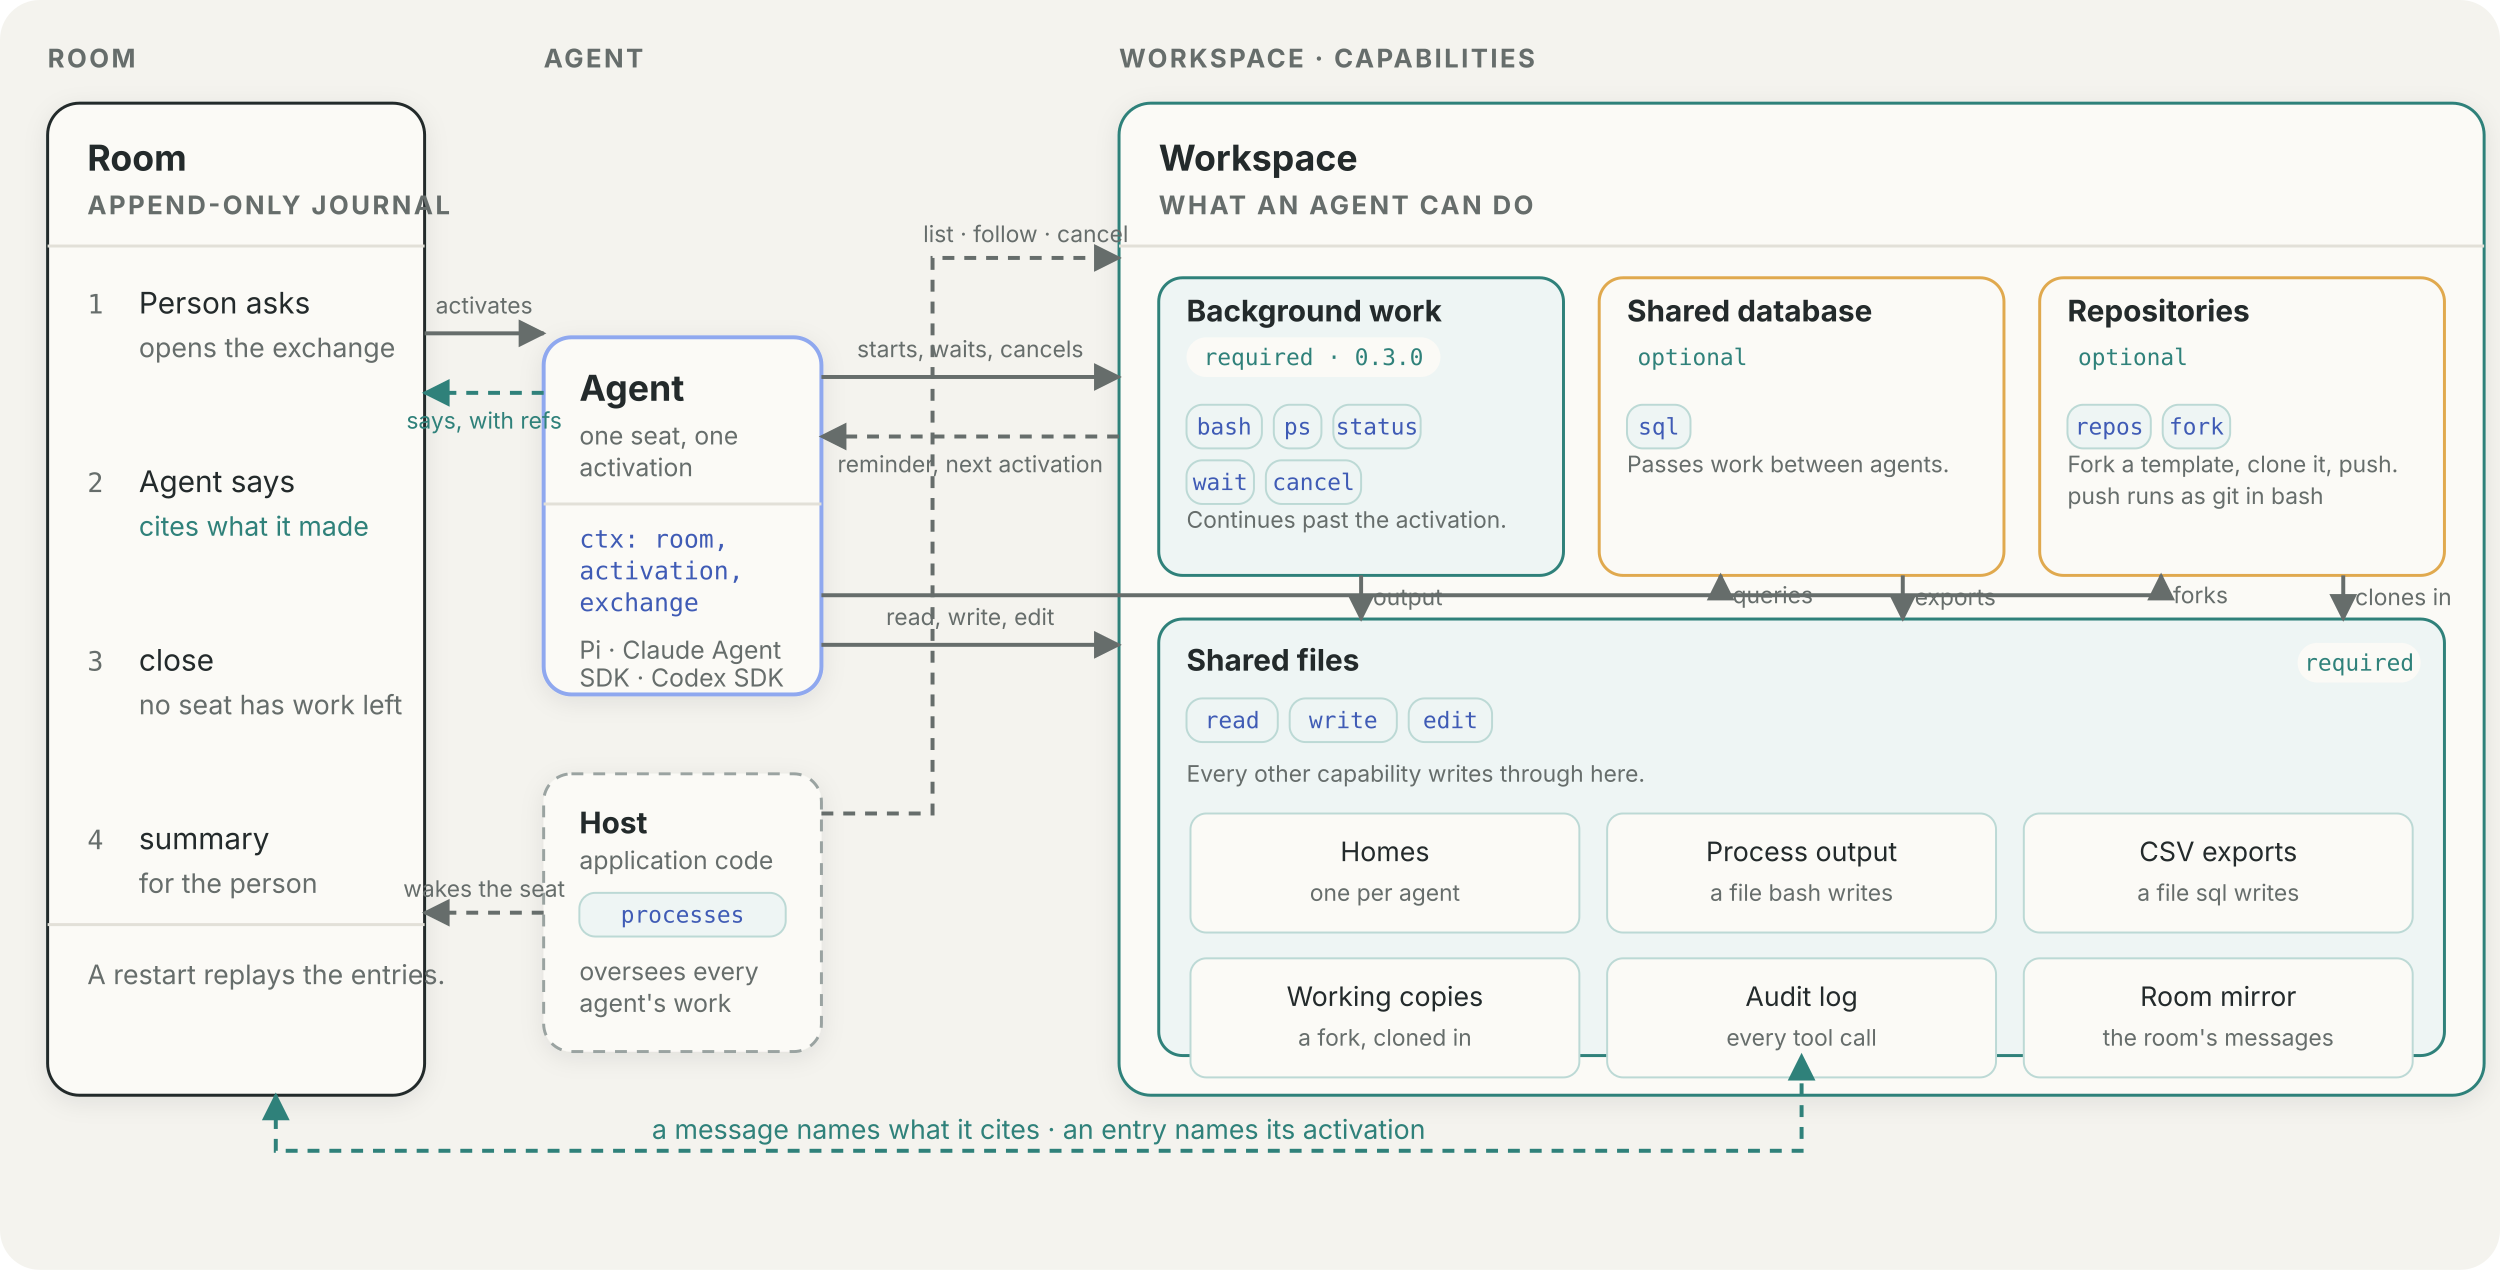
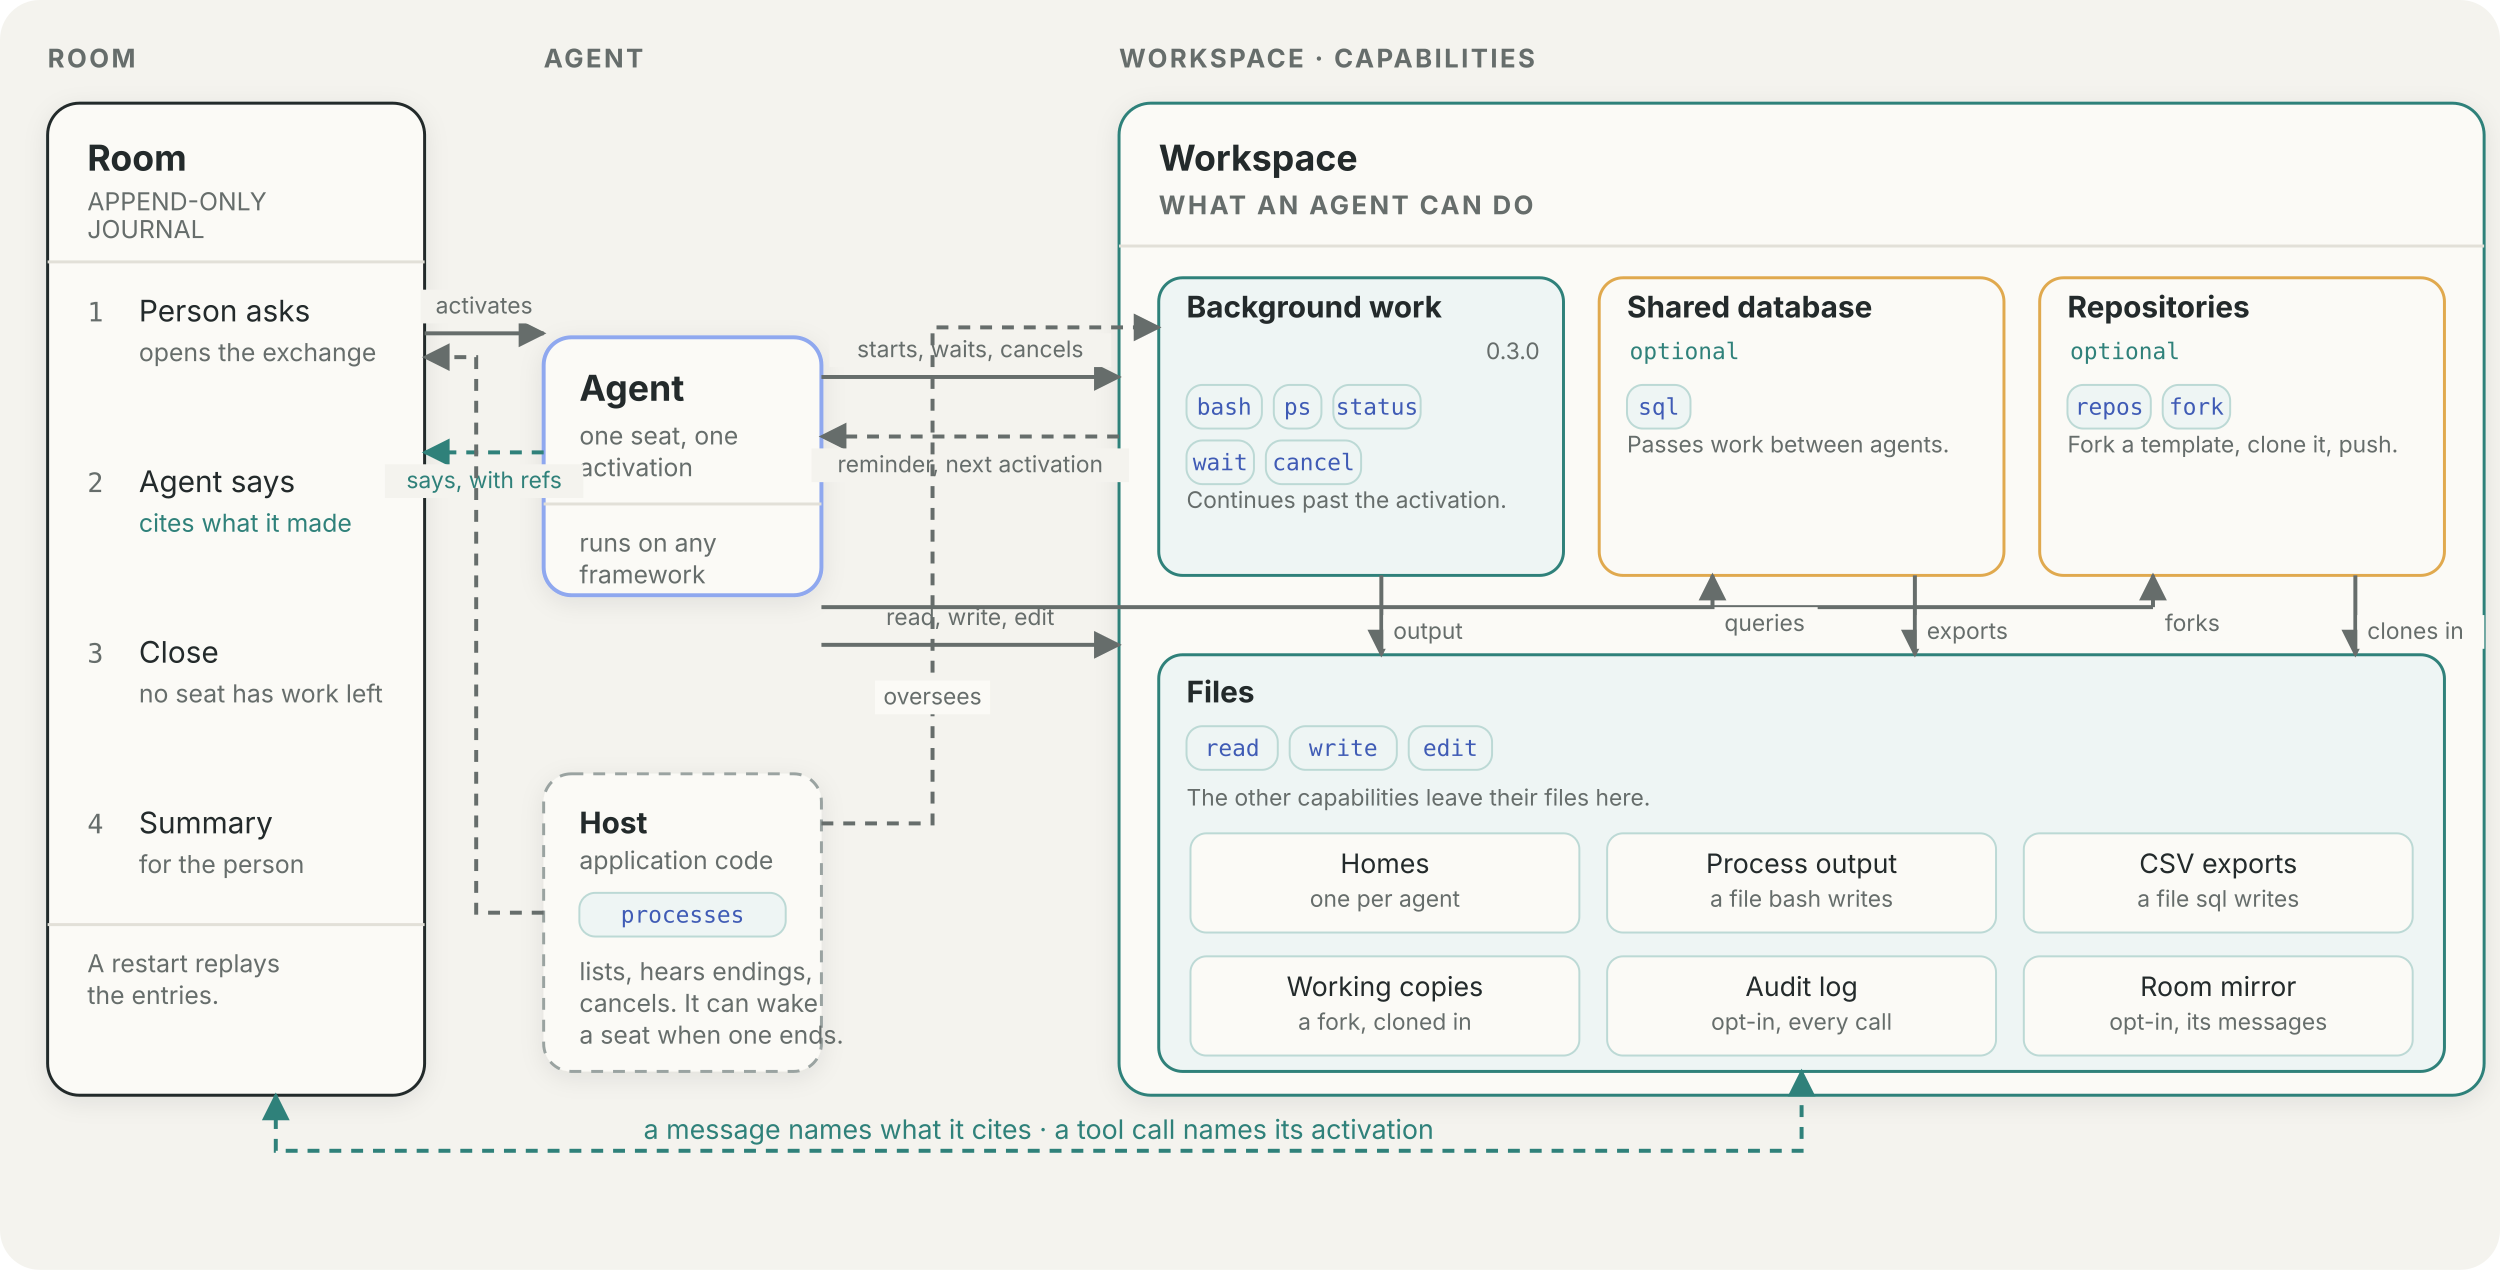
<svg xmlns="http://www.w3.org/2000/svg" width="1260" height="640" viewBox="0 0 1260 640" role="img" aria-labelledby="title desc">
  <defs>
    <marker id="arrow" viewBox="0 0 10 10" refX="9" refY="5" markerWidth="7" markerHeight="7" orient="auto-start-reverse">
      <path d="M0 0 10 5 0 10Z" fill="#666d6b" />
    </marker>
    <marker id="arrow-teal" viewBox="0 0 10 10" refX="9" refY="5" markerWidth="7" markerHeight="7" orient="auto-start-reverse">
      <path d="M0 0 10 5 0 10Z" fill="#2f817a" />
    </marker>
    <filter id="shadow" x="-10%" y="-10%" width="120%" height="130%">
      <feDropShadow dx="0" dy="3" stdDeviation="6" flood-color="#232a2b" flood-opacity="0.08" />
    </filter>
    <style>
      .sans { font-family: Inter, "IBM Plex Sans", system-ui, sans-serif; }
      .mono { font-family: "IBM Plex Mono", ui-monospace, monospace; }
      .ink { fill: #232a2b; }
      .dim { fill: #666d6b; }
      .teal { fill: #2f817a; }
      .code { fill: #3f5bb5; }
      .lab { font-size: 13px; font-weight: 700; letter-spacing: 1.2px; }
      .t { font-size: 18px; font-weight: 700; }
      .n { font-size: 15px; font-weight: 700; }
      .b { font-size: 15px; }
      .s { font-size: 13.5px; }
      .x { font-size: 12.5px; }
      .e { font-size: 11.5px; }
      .flow { fill: none; stroke: #666d6b; stroke-width: 2; }
      .flow-dash { fill: none; stroke: #666d6b; stroke-width: 2; stroke-dasharray: 6 5; }
      .flow-teal { fill: none; stroke: #2f817a; stroke-width: 2; stroke-dasharray: 6 5; }
      .rule { stroke: #e2e0d8; stroke-width: 1.5; }
    </style>
  </defs>
  <rect width="1260" height="640" rx="20" fill="#f4f3ee" />
  <text x="24" y="34" text-anchor="start" class="sans dim lab">ROOM</text>
  <text x="274" y="34" text-anchor="start" class="sans dim lab">AGENT</text>
  <text x="564" y="34" text-anchor="start" class="sans dim lab">WORKSPACE · CAPABILITIES</text>
  <g filter="url(#shadow)">
    <rect x="24" y="52" width="190" height="500" rx="16" fill="#fbfaf6" stroke="#232a2b" stroke-width="1.5" />
  </g>
  <text x="44" y="86" text-anchor="start" class="sans ink t">Room</text>
-   <text x="44" y="108" text-anchor="start" class="sans dim lab">APPEND-ONLY JOURNAL</text>
-   <line x1="24" y1="124" x2="214" y2="124" class="rule" />
-   <text x="44" y="158" text-anchor="start" class="mono dim s">1</text>
-   <text x="70" y="158" text-anchor="start" class="sans ink b">Person asks</text>
-   <text x="70" y="180" text-anchor="start" class="sans dim s">opens the exchange</text>
+   <text x="44" y="106" text-anchor="start" class="sans dim x">APPEND-ONLY</text>
+   <text x="44" y="120" text-anchor="start" class="sans dim x">JOURNAL</text>
+   <line x1="24" y1="132" x2="214" y2="132" class="rule" />
+   <text x="44" y="162" text-anchor="start" class="mono dim s">1</text>
+   <text x="70" y="162" text-anchor="start" class="sans ink b">Person asks</text>
+   <text x="70" y="182" text-anchor="start" class="sans dim x">opens the exchange</text>
  <text x="44" y="248" text-anchor="start" class="mono dim s">2</text>
  <text x="70" y="248" text-anchor="start" class="sans ink b">Agent says</text>
-   <text x="70" y="270" text-anchor="start" class="sans teal s">cites what it made</text>
-   <text x="44" y="338" text-anchor="start" class="mono dim s">3</text>
-   <text x="70" y="338" text-anchor="start" class="sans ink b">close</text>
-   <text x="70" y="360" text-anchor="start" class="sans dim s">no seat has work left</text>
-   <text x="44" y="428" text-anchor="start" class="mono dim s">4</text>
-   <text x="70" y="428" text-anchor="start" class="sans ink b">summary</text>
-   <text x="70" y="450" text-anchor="start" class="sans dim s">for the person</text>
+   <text x="70" y="268" text-anchor="start" class="sans teal x">cites what it made</text>
+   <text x="44" y="334" text-anchor="start" class="mono dim s">3</text>
+   <text x="70" y="334" text-anchor="start" class="sans ink b">Close</text>
+   <text x="70" y="354" text-anchor="start" class="sans dim x">no seat has work left</text>
+   <text x="44" y="420" text-anchor="start" class="mono dim s">4</text>
+   <text x="70" y="420" text-anchor="start" class="sans ink b">Summary</text>
+   <text x="70" y="440" text-anchor="start" class="sans dim x">for the person</text>
  <line x1="24" y1="466" x2="214" y2="466" class="rule" />
-   <text x="44" y="496" text-anchor="start" class="sans dim s">A restart replays the entries.</text>
+   <text x="44" y="490" text-anchor="start" class="sans dim x">A restart replays</text>
+   <text x="44" y="506" text-anchor="start" class="sans dim x">the entries.</text>
  <g filter="url(#shadow)">
-     <rect x="274" y="170" width="140" height="180" rx="14" fill="#fbfaf6" stroke="#8fa8ef" stroke-width="2" />
+     <rect x="274" y="170" width="140" height="130" rx="14" fill="#fbfaf6" stroke="#8fa8ef" stroke-width="2" />
  </g>
  <text x="292" y="202" text-anchor="start" class="sans ink t">Agent</text>
  <text x="292" y="224" text-anchor="start" class="sans dim x">one seat, one</text>
  <text x="292" y="240" text-anchor="start" class="sans dim x">activation</text>
  <line x1="274" y1="254" x2="414" y2="254" class="rule" />
-   <text x="292" y="276" text-anchor="start" class="mono code x">ctx: room,</text>
-   <text x="292" y="292" text-anchor="start" class="mono code x">activation,</text>
-   <text x="292" y="308" text-anchor="start" class="mono code x">exchange</text>
-   <text x="292" y="332" text-anchor="start" class="sans dim x">Pi · Claude Agent</text>
-   <text x="292" y="346" text-anchor="start" class="sans dim x">SDK · Codex SDK</text>
+   <text x="292" y="278" text-anchor="start" class="sans dim x">runs on any</text>
+   <text x="292" y="294" text-anchor="start" class="sans dim x">framework</text>
  <g filter="url(#shadow)">
-     <rect x="274" y="390" width="140" height="140" rx="14" fill="#fbfaf6" stroke="#9aa3a1" stroke-width="1.5" stroke-dasharray="6 5" />
+     <rect x="274" y="390" width="140" height="150" rx="14" fill="#fbfaf6" stroke="#9aa3a1" stroke-width="1.5" stroke-dasharray="6 5" />
  </g>
  <text x="292" y="420" text-anchor="start" class="sans ink n">Host</text>
  <text x="292" y="438" text-anchor="start" class="sans dim x">application code</text>
  <rect x="292" y="450" width="104" height="22" rx="8" fill="#eef5f4" stroke="#bcd9d5" />
  <text x="344" y="465" text-anchor="middle" class="mono code e">processes</text>
-   <text x="292" y="494" text-anchor="start" class="sans dim x">oversees every</text>
-   <text x="292" y="510" text-anchor="start" class="sans dim x">agent's work</text>
+   <text x="292" y="494" text-anchor="start" class="sans dim x">lists, hears endings,</text>
+   <text x="292" y="510" text-anchor="start" class="sans dim x">cancels. It can wake</text>
+   <text x="292" y="526" text-anchor="start" class="sans dim x">a seat when one ends.</text>
  <g filter="url(#shadow)">
    <rect x="564" y="52" width="688" height="500" rx="16" fill="#fbfaf6" stroke="#2f817a" stroke-width="1.5" />
  </g>
  <text x="584" y="86" text-anchor="start" class="sans ink t">Workspace</text>
  <text x="584" y="108" text-anchor="start" class="sans dim lab">WHAT AN AGENT CAN DO</text>
  <line x1="564" y1="124" x2="1252" y2="124" class="rule" />
  <rect x="584.0" y="140" width="204.0" height="150" rx="12" fill="#eef5f4" stroke="#2f817a" stroke-width="1.5" />
-   <text x="598.0" y="162" text-anchor="start" class="sans ink n">Background work</text>
-   <rect x="598.0" y="170" width="128" height="20" rx="10" fill="#fbfaf6" />
-   <text x="662.0" y="184" text-anchor="middle" class="mono teal e">required · 0.3.0</text>
-   <rect x="598.0" y="204" width="38" height="22" rx="8" fill="#eef5f4" stroke="#bcd9d5" />
-   <text x="617.0" y="219" text-anchor="middle" class="mono code e">bash</text>
-   <rect x="642.0" y="204" width="24" height="22" rx="8" fill="#eef5f4" stroke="#bcd9d5" />
-   <text x="654.0" y="219" text-anchor="middle" class="mono code e">ps</text>
-   <rect x="672.0" y="204" width="44" height="22" rx="8" fill="#eef5f4" stroke="#bcd9d5" />
-   <text x="694.0" y="219" text-anchor="middle" class="mono code e">status</text>
-   <rect x="598.0" y="232" width="34" height="22" rx="8" fill="#eef5f4" stroke="#bcd9d5" />
-   <text x="615.0" y="247" text-anchor="middle" class="mono code e">wait</text>
-   <rect x="638.0" y="232" width="48" height="22" rx="8" fill="#eef5f4" stroke="#bcd9d5" />
-   <text x="662.0" y="247" text-anchor="middle" class="mono code e">cancel</text>
-   <text x="598.0" y="266" text-anchor="start" class="sans dim e">Continues past the activation.</text>
+   <text x="598.0" y="160" text-anchor="start" class="sans ink n">Background work</text>
+   <text x="776.0" y="181" text-anchor="end" class="sans dim e">0.3.0</text>
+   <rect x="598.0" y="194" width="38" height="22" rx="8" fill="#eef5f4" stroke="#bcd9d5" />
+   <text x="617.0" y="209" text-anchor="middle" class="mono code e">bash</text>
+   <rect x="642.0" y="194" width="24" height="22" rx="8" fill="#eef5f4" stroke="#bcd9d5" />
+   <text x="654.0" y="209" text-anchor="middle" class="mono code e">ps</text>
+   <rect x="672.0" y="194" width="44" height="22" rx="8" fill="#eef5f4" stroke="#bcd9d5" />
+   <text x="694.0" y="209" text-anchor="middle" class="mono code e">status</text>
+   <rect x="598.0" y="222" width="34" height="22" rx="8" fill="#eef5f4" stroke="#bcd9d5" />
+   <text x="615.0" y="237" text-anchor="middle" class="mono code e">wait</text>
+   <rect x="638.0" y="222" width="48" height="22" rx="8" fill="#eef5f4" stroke="#bcd9d5" />
+   <text x="662.0" y="237" text-anchor="middle" class="mono code e">cancel</text>
+   <text x="598.0" y="256" text-anchor="start" class="sans dim e">Continues past the activation.</text>
  <rect x="806.0" y="140" width="204.0" height="150" rx="12" fill="#fbfaf6" stroke="#e0a94e" stroke-width="1.5" />
-   <text x="820.0" y="162" text-anchor="start" class="sans ink n">Shared database</text>
-   <rect x="820.0" y="170" width="66" height="20" rx="10" fill="#fbfaf6" />
-   <text x="853.0" y="184" text-anchor="middle" class="mono teal e">optional</text>
-   <rect x="820.0" y="204" width="32" height="22" rx="8" fill="#eef5f4" stroke="#bcd9d5" />
-   <text x="836.0" y="219" text-anchor="middle" class="mono code e">sql</text>
-   <text x="820.0" y="238" text-anchor="start" class="sans dim e">Passes work between agents.</text>
+   <text x="820.0" y="160" text-anchor="start" class="sans ink n">Shared database</text>
+   <rect x="820.0" y="168" width="58" height="18" rx="9" fill="#fbfaf6" />
+   <text x="849.0" y="181" text-anchor="middle" class="mono teal e">optional</text>
+   <rect x="820.0" y="194" width="32" height="22" rx="8" fill="#eef5f4" stroke="#bcd9d5" />
+   <text x="836.0" y="209" text-anchor="middle" class="mono code e">sql</text>
+   <text x="820.0" y="228" text-anchor="start" class="sans dim e">Passes work between agents.</text>
  <rect x="1028.0" y="140" width="204.0" height="150" rx="12" fill="#fbfaf6" stroke="#e0a94e" stroke-width="1.5" />
-   <text x="1042.0" y="162" text-anchor="start" class="sans ink n">Repositories</text>
-   <rect x="1042.0" y="170" width="66" height="20" rx="10" fill="#fbfaf6" />
-   <text x="1075.0" y="184" text-anchor="middle" class="mono teal e">optional</text>
-   <rect x="1042.0" y="204" width="42" height="22" rx="8" fill="#eef5f4" stroke="#bcd9d5" />
-   <text x="1063.0" y="219" text-anchor="middle" class="mono code e">repos</text>
-   <rect x="1090.0" y="204" width="34" height="22" rx="8" fill="#eef5f4" stroke="#bcd9d5" />
-   <text x="1107.0" y="219" text-anchor="middle" class="mono code e">fork</text>
-   <text x="1042.0" y="238" text-anchor="start" class="sans dim e">Fork a template, clone it, push.</text>
-   <text x="1042.0" y="254" text-anchor="start" class="sans dim e">push runs as git in bash</text>
-   <rect x="584.0" y="312" width="648.0" height="220" rx="12" fill="#eef5f4" stroke="#2f817a" stroke-width="1.5" />
-   <text x="598.0" y="338" text-anchor="start" class="sans ink n">Shared files</text>
-   <rect x="1158.0" y="324" width="62" height="20" rx="10" fill="#fbfaf6" />
-   <text x="1189.0" y="338" text-anchor="middle" class="mono teal e">required</text>
-   <rect x="598.0" y="352" width="46" height="22" rx="8" fill="#eef5f4" stroke="#bcd9d5" />
-   <text x="621.0" y="367" text-anchor="middle" class="mono code e">read</text>
-   <rect x="650.0" y="352" width="54" height="22" rx="8" fill="#eef5f4" stroke="#bcd9d5" />
-   <text x="677.0" y="367" text-anchor="middle" class="mono code e">write</text>
-   <rect x="710.0" y="352" width="42" height="22" rx="8" fill="#eef5f4" stroke="#bcd9d5" />
-   <text x="731.0" y="367" text-anchor="middle" class="mono code e">edit</text>
-   <text x="598.0" y="394" text-anchor="start" class="sans dim e">Every other capability writes through here.</text>
-   <rect x="600.0" y="410" width="196.0" height="60" rx="8" fill="#fbfaf6" stroke="#bcd9d5" />
-   <text x="698.0" y="434" text-anchor="middle" class="sans ink s">Homes</text>
-   <text x="698.0" y="454" text-anchor="middle" class="sans dim e">one per agent</text>
-   <rect x="810.0" y="410" width="196.0" height="60" rx="8" fill="#fbfaf6" stroke="#bcd9d5" />
-   <text x="908.0" y="434" text-anchor="middle" class="sans ink s">Process output</text>
-   <text x="908.0" y="454" text-anchor="middle" class="sans dim e">a file bash writes</text>
-   <rect x="1020.0" y="410" width="196.0" height="60" rx="8" fill="#fbfaf6" stroke="#bcd9d5" />
-   <text x="1118.0" y="434" text-anchor="middle" class="sans ink s">CSV exports</text>
-   <text x="1118.0" y="454" text-anchor="middle" class="sans dim e">a file sql writes</text>
-   <rect x="600.0" y="483" width="196.0" height="60" rx="8" fill="#fbfaf6" stroke="#bcd9d5" />
-   <text x="698.0" y="507" text-anchor="middle" class="sans ink s">Working copies</text>
-   <text x="698.0" y="527" text-anchor="middle" class="sans dim e">a fork, cloned in</text>
-   <rect x="810.0" y="483" width="196.0" height="60" rx="8" fill="#fbfaf6" stroke="#bcd9d5" />
-   <text x="908.0" y="507" text-anchor="middle" class="sans ink s">Audit log</text>
-   <text x="908.0" y="527" text-anchor="middle" class="sans dim e">every tool call</text>
-   <rect x="1020.0" y="483" width="196.0" height="60" rx="8" fill="#fbfaf6" stroke="#bcd9d5" />
-   <text x="1118.0" y="507" text-anchor="middle" class="sans ink s">Room mirror</text>
-   <text x="1118.0" y="527" text-anchor="middle" class="sans dim e">the room's messages</text>
+   <text x="1042.0" y="160" text-anchor="start" class="sans ink n">Repositories</text>
+   <rect x="1042.0" y="168" width="58" height="18" rx="9" fill="#fbfaf6" />
+   <text x="1071.0" y="181" text-anchor="middle" class="mono teal e">optional</text>
+   <rect x="1042.0" y="194" width="42" height="22" rx="8" fill="#eef5f4" stroke="#bcd9d5" />
+   <text x="1063.0" y="209" text-anchor="middle" class="mono code e">repos</text>
+   <rect x="1090.0" y="194" width="34" height="22" rx="8" fill="#eef5f4" stroke="#bcd9d5" />
+   <text x="1107.0" y="209" text-anchor="middle" class="mono code e">fork</text>
+   <text x="1042.0" y="228" text-anchor="start" class="sans dim e">Fork a template, clone it, push.</text>
+   <rect x="584.0" y="330" width="648.0" height="210" rx="12" fill="#eef5f4" stroke="#2f817a" stroke-width="1.5" />
+   <text x="598.0" y="354" text-anchor="start" class="sans ink n">Files</text>
+   <rect x="598.0" y="366" width="46" height="22" rx="8" fill="#eef5f4" stroke="#bcd9d5" />
+   <text x="621.0" y="381" text-anchor="middle" class="mono code e">read</text>
+   <rect x="650.0" y="366" width="54" height="22" rx="8" fill="#eef5f4" stroke="#bcd9d5" />
+   <text x="677.0" y="381" text-anchor="middle" class="mono code e">write</text>
+   <rect x="710.0" y="366" width="42" height="22" rx="8" fill="#eef5f4" stroke="#bcd9d5" />
+   <text x="731.0" y="381" text-anchor="middle" class="mono code e">edit</text>
+   <text x="598.0" y="406" text-anchor="start" class="sans dim e">The other capabilities leave their files here.</text>
+   <rect x="600.0" y="420" width="196.0" height="50" rx="8" fill="#fbfaf6" stroke="#bcd9d5" />
+   <text x="698.0" y="440" text-anchor="middle" class="sans ink s">Homes</text>
+   <text x="698.0" y="457" text-anchor="middle" class="sans dim e">one per agent</text>
+   <rect x="810.0" y="420" width="196.0" height="50" rx="8" fill="#fbfaf6" stroke="#bcd9d5" />
+   <text x="908.0" y="440" text-anchor="middle" class="sans ink s">Process output</text>
+   <text x="908.0" y="457" text-anchor="middle" class="sans dim e">a file bash writes</text>
+   <rect x="1020.0" y="420" width="196.0" height="50" rx="8" fill="#fbfaf6" stroke="#bcd9d5" />
+   <text x="1118.0" y="440" text-anchor="middle" class="sans ink s">CSV exports</text>
+   <text x="1118.0" y="457" text-anchor="middle" class="sans dim e">a file sql writes</text>
+   <rect x="600.0" y="482" width="196.0" height="50" rx="8" fill="#fbfaf6" stroke="#bcd9d5" />
+   <text x="698.0" y="502" text-anchor="middle" class="sans ink s">Working copies</text>
+   <text x="698.0" y="519" text-anchor="middle" class="sans dim e">a fork, cloned in</text>
+   <rect x="810.0" y="482" width="196.0" height="50" rx="8" fill="#fbfaf6" stroke="#bcd9d5" />
+   <text x="908.0" y="502" text-anchor="middle" class="sans ink s">Audit log</text>
+   <text x="908.0" y="519" text-anchor="middle" class="sans dim e">opt-in, every call</text>
+   <rect x="1020.0" y="482" width="196.0" height="50" rx="8" fill="#fbfaf6" stroke="#bcd9d5" />
+   <text x="1118.0" y="502" text-anchor="middle" class="sans ink s">Room mirror</text>
+   <text x="1118.0" y="519" text-anchor="middle" class="sans dim e">opt-in, its messages</text>
  <path d="M214 168 H274" class="flow" marker-end="url(#arrow)" />
+   <rect x="212.0" y="146.0" width="64.0" height="17" fill="#f4f3ee" />
  <text x="244.0" y="158" text-anchor="middle" class="sans dim e">activates</text>
-   <path d="M274 198 H214" class="flow-teal" marker-end="url(#arrow-teal)" />
-   <text x="244.0" y="216" text-anchor="middle" class="sans teal e">says, with refs</text>
+   <path d="M274 228 H214" class="flow-teal" marker-end="url(#arrow-teal)" />
+   <rect x="194.0" y="234.0" width="100.0" height="17" fill="#f4f3ee" />
+   <text x="244.0" y="246" text-anchor="middle" class="sans teal e">says, with refs</text>
  <path d="M414 190 H564" class="flow" marker-end="url(#arrow)" />
+   <rect x="418.0" y="168.0" width="142.0" height="17" fill="#f4f3ee" />
  <text x="489.0" y="180" text-anchor="middle" class="sans dim e">starts, waits, cancels</text>
  <path d="M564 220 H414" class="flow-dash" marker-end="url(#arrow)" />
+   <rect x="409.0" y="226.0" width="160.0" height="17" fill="#f4f3ee" />
  <text x="489.0" y="238" text-anchor="middle" class="sans dim e">reminder, next activation</text>
  <path d="M414 325 H564" class="flow" marker-end="url(#arrow)" />
+   <rect x="433.0" y="303.0" width="112.0" height="17" fill="#f4f3ee" />
  <text x="489.0" y="315" text-anchor="middle" class="sans dim e">read, write, edit</text>
-   <path d="M414 300 H1089.2" class="flow" />
-   <path d="M867.2 300 V290" class="flow" marker-end="url(#arrow)" />
-   <text x="873.2" y="304" text-anchor="start" class="sans dim e">queries</text>
-   <path d="M1089.2 300 V290" class="flow" marker-end="url(#arrow)" />
-   <text x="1095.2" y="304" text-anchor="start" class="sans dim e">forks</text>
-   <path d="M686.0 290 V312" class="flow" marker-end="url(#arrow)" />
-   <text x="692.0" y="305" text-anchor="start" class="sans dim e">output</text>
-   <path d="M959.0 290 V312" class="flow" marker-end="url(#arrow)" />
-   <text x="965.0" y="305" text-anchor="start" class="sans dim e">exports</text>
-   <path d="M1181.0 290 V312" class="flow" marker-end="url(#arrow)" />
-   <text x="1187.0" y="305" text-anchor="start" class="sans dim e">clones in</text>
-   <path d="M414 410 H470 V130 H564" class="flow-dash" marker-end="url(#arrow)" />
-   <text x="517.0" y="122" text-anchor="middle" class="sans dim e">list · follow · cancel</text>
-   <path d="M274 460 H214" class="flow-dash" marker-end="url(#arrow)" />
-   <text x="244.0" y="452" text-anchor="middle" class="sans dim e">wakes the seat</text>
-   <path d="M139.0 552 V580 H908.0 V532" class="flow-teal" marker-start="url(#arrow-teal)" marker-end="url(#arrow-teal)" />
-   <text x="523.5" y="574" text-anchor="middle" class="sans teal s">a message names what it cites · an entry names its activation</text>
+   <path d="M414 306 H1085.1" class="flow" />
+   <path d="M863.1 306 V290" class="flow" marker-end="url(#arrow)" />
+   <rect x="864.1" y="306.0" width="52.0" height="17" fill="#fbfaf6" />
+   <text x="869.1" y="318" text-anchor="start" class="sans dim e">queries</text>
+   <path d="M1085.1 306 V290" class="flow" marker-end="url(#arrow)" />
+   <rect x="1086.1" y="306.0" width="40.0" height="17" fill="#fbfaf6" />
+   <text x="1091.1" y="318" text-anchor="start" class="sans dim e">forks</text>
+   <path d="M696.2 290 V330" class="flow" marker-end="url(#arrow)" />
+   <rect x="697.2" y="310.0" width="46.0" height="17" fill="#fbfaf6" />
+   <text x="702.2" y="322" text-anchor="start" class="sans dim e">output</text>
+   <path d="M965.1 290 V330" class="flow" marker-end="url(#arrow)" />
+   <rect x="966.1" y="310.0" width="52.0" height="17" fill="#fbfaf6" />
+   <text x="971.1" y="322" text-anchor="start" class="sans dim e">exports</text>
+   <path d="M1187.1 290 V330" class="flow" marker-end="url(#arrow)" />
+   <rect x="1188.1" y="310.0" width="64.0" height="17" fill="#fbfaf6" />
+   <text x="1193.1" y="322" text-anchor="start" class="sans dim e">clones in</text>
+   <path d="M414 415 H470 V165 H584.0" class="flow-dash" marker-end="url(#arrow)" />
+   <rect x="441.0" y="343.0" width="58.0" height="17" fill="#fbfaf6" />
+   <text x="470.0" y="355" text-anchor="middle" class="sans dim e">oversees</text>
+   <path d="M274 460 H240 V180 H214" class="flow-dash" marker-end="url(#arrow)" />
+   <path d="M139.0 552 V580 H908.0 V540" class="flow-teal" marker-start="url(#arrow-teal)" marker-end="url(#arrow-teal)" />
+   <text x="523.5" y="574" text-anchor="middle" class="sans teal s">a message names what it cites · a tool call names its activation</text>
</svg>
